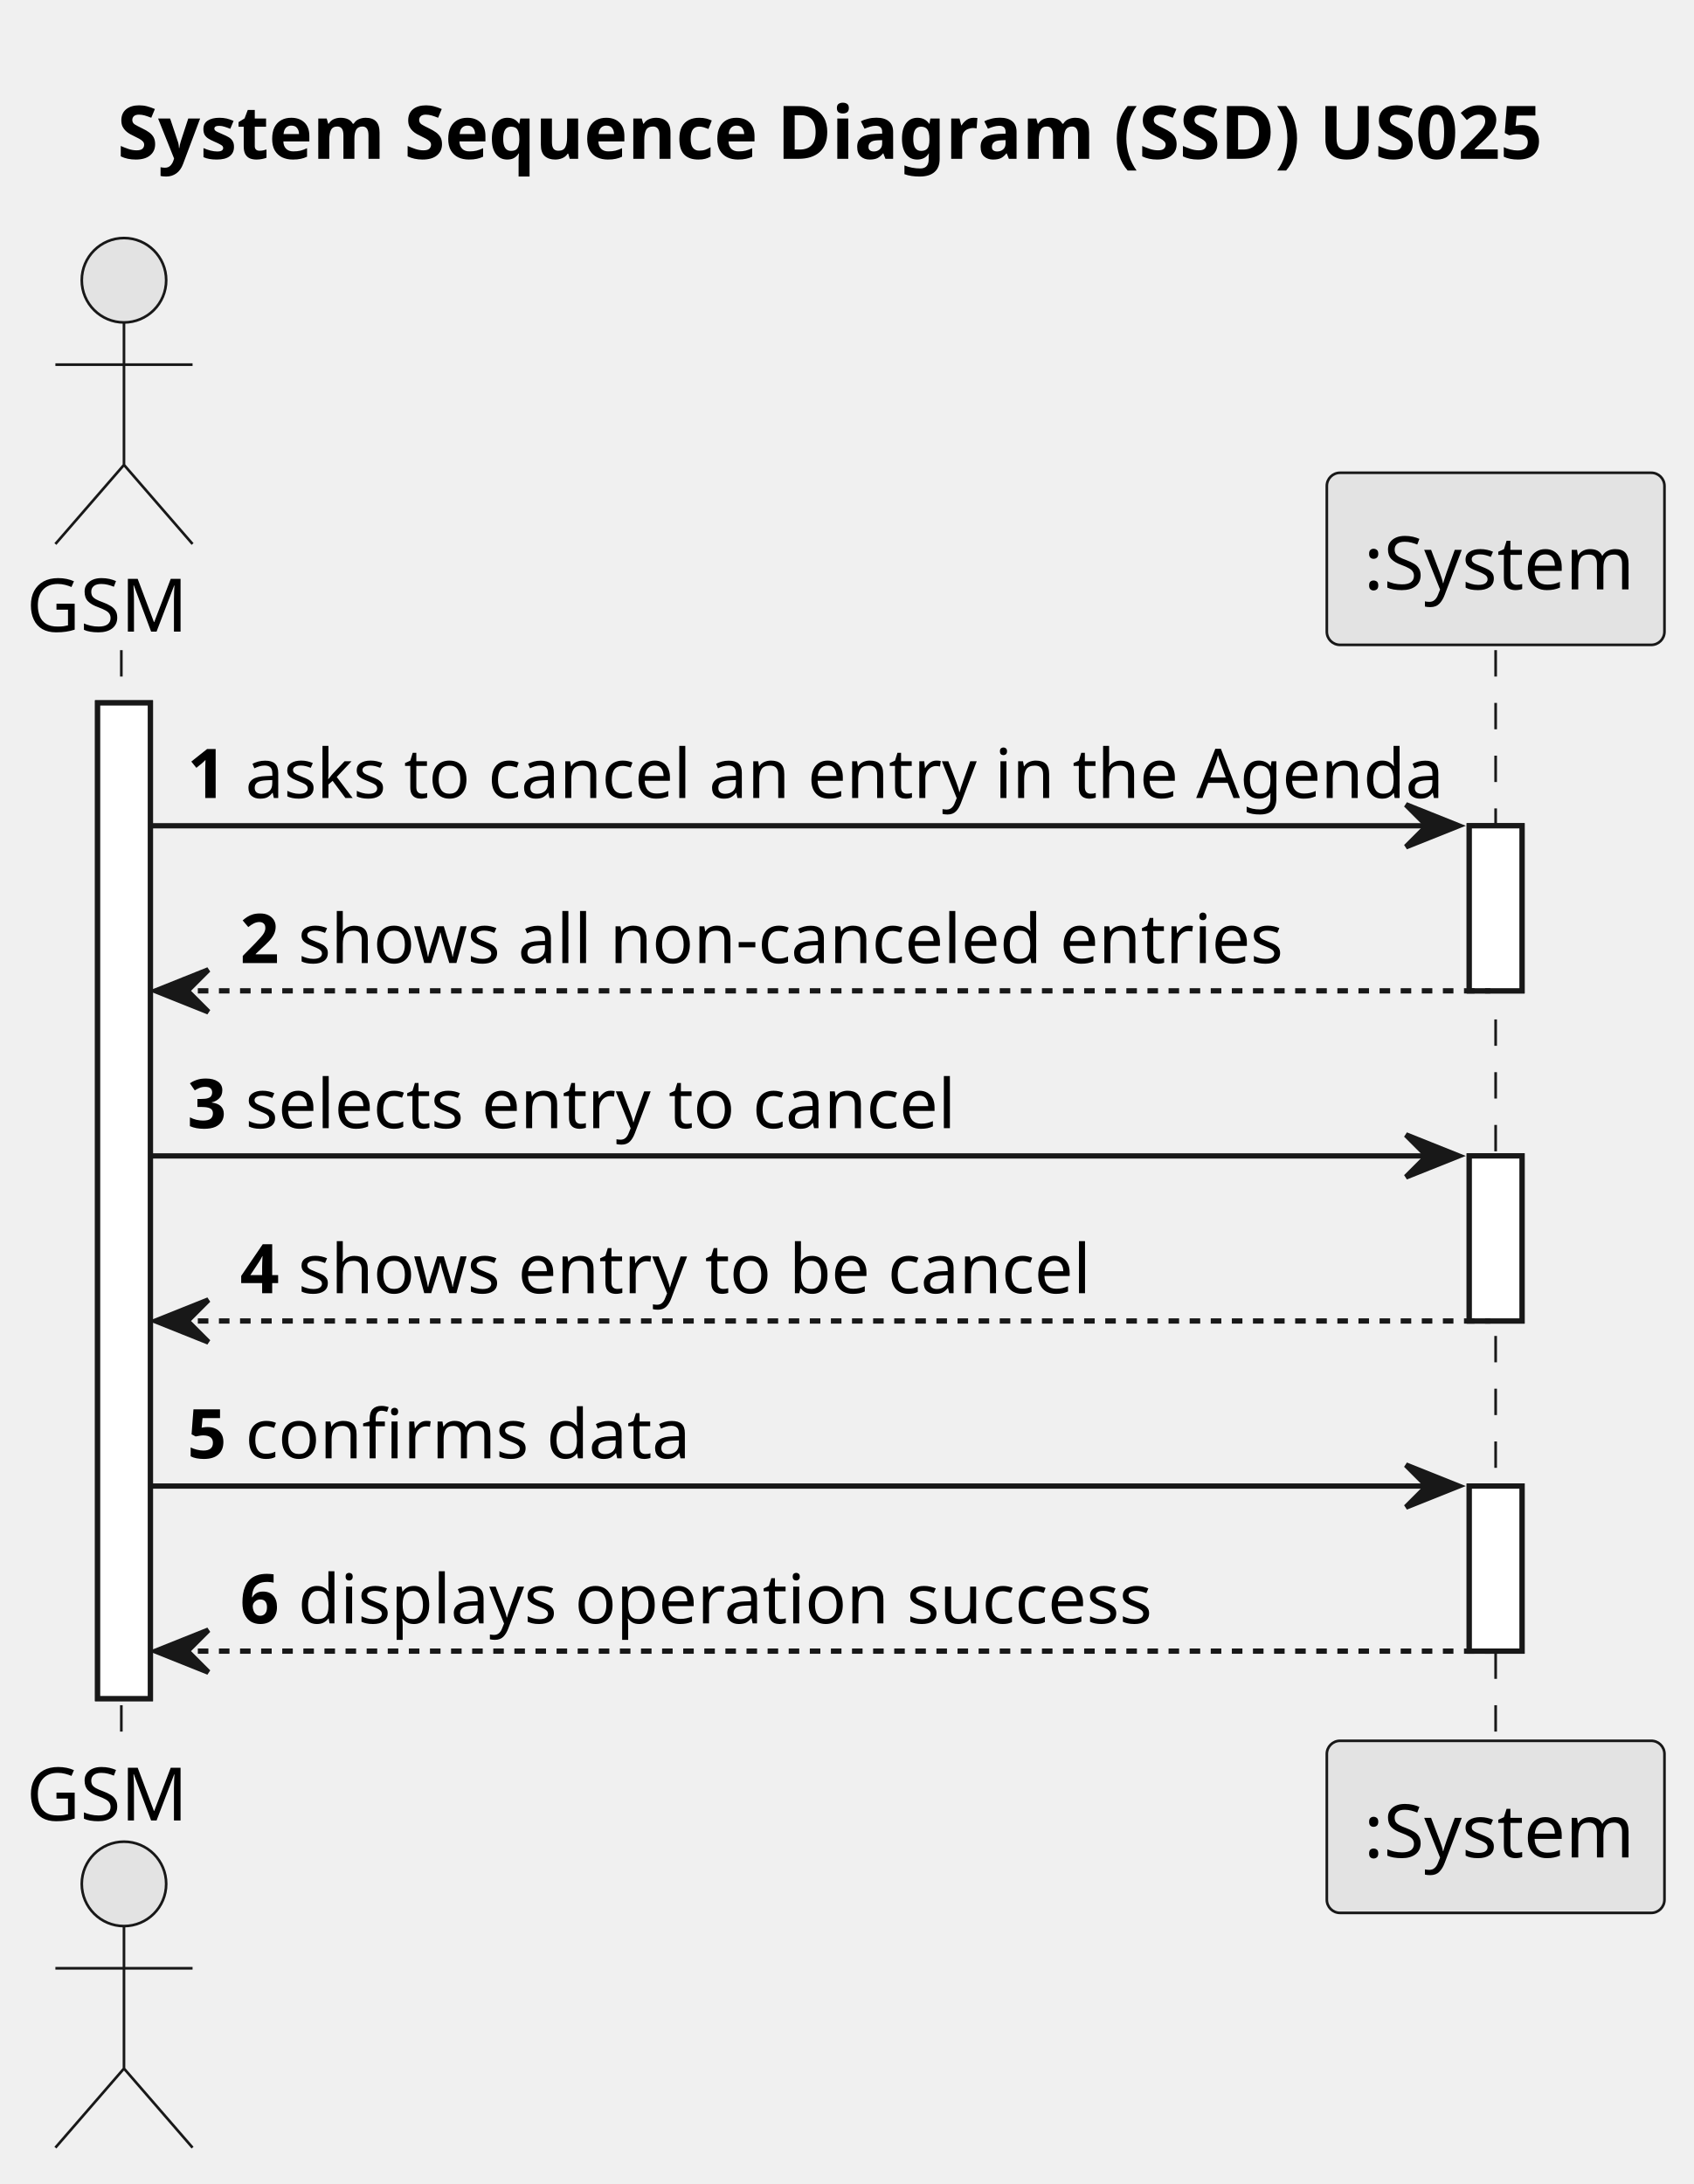
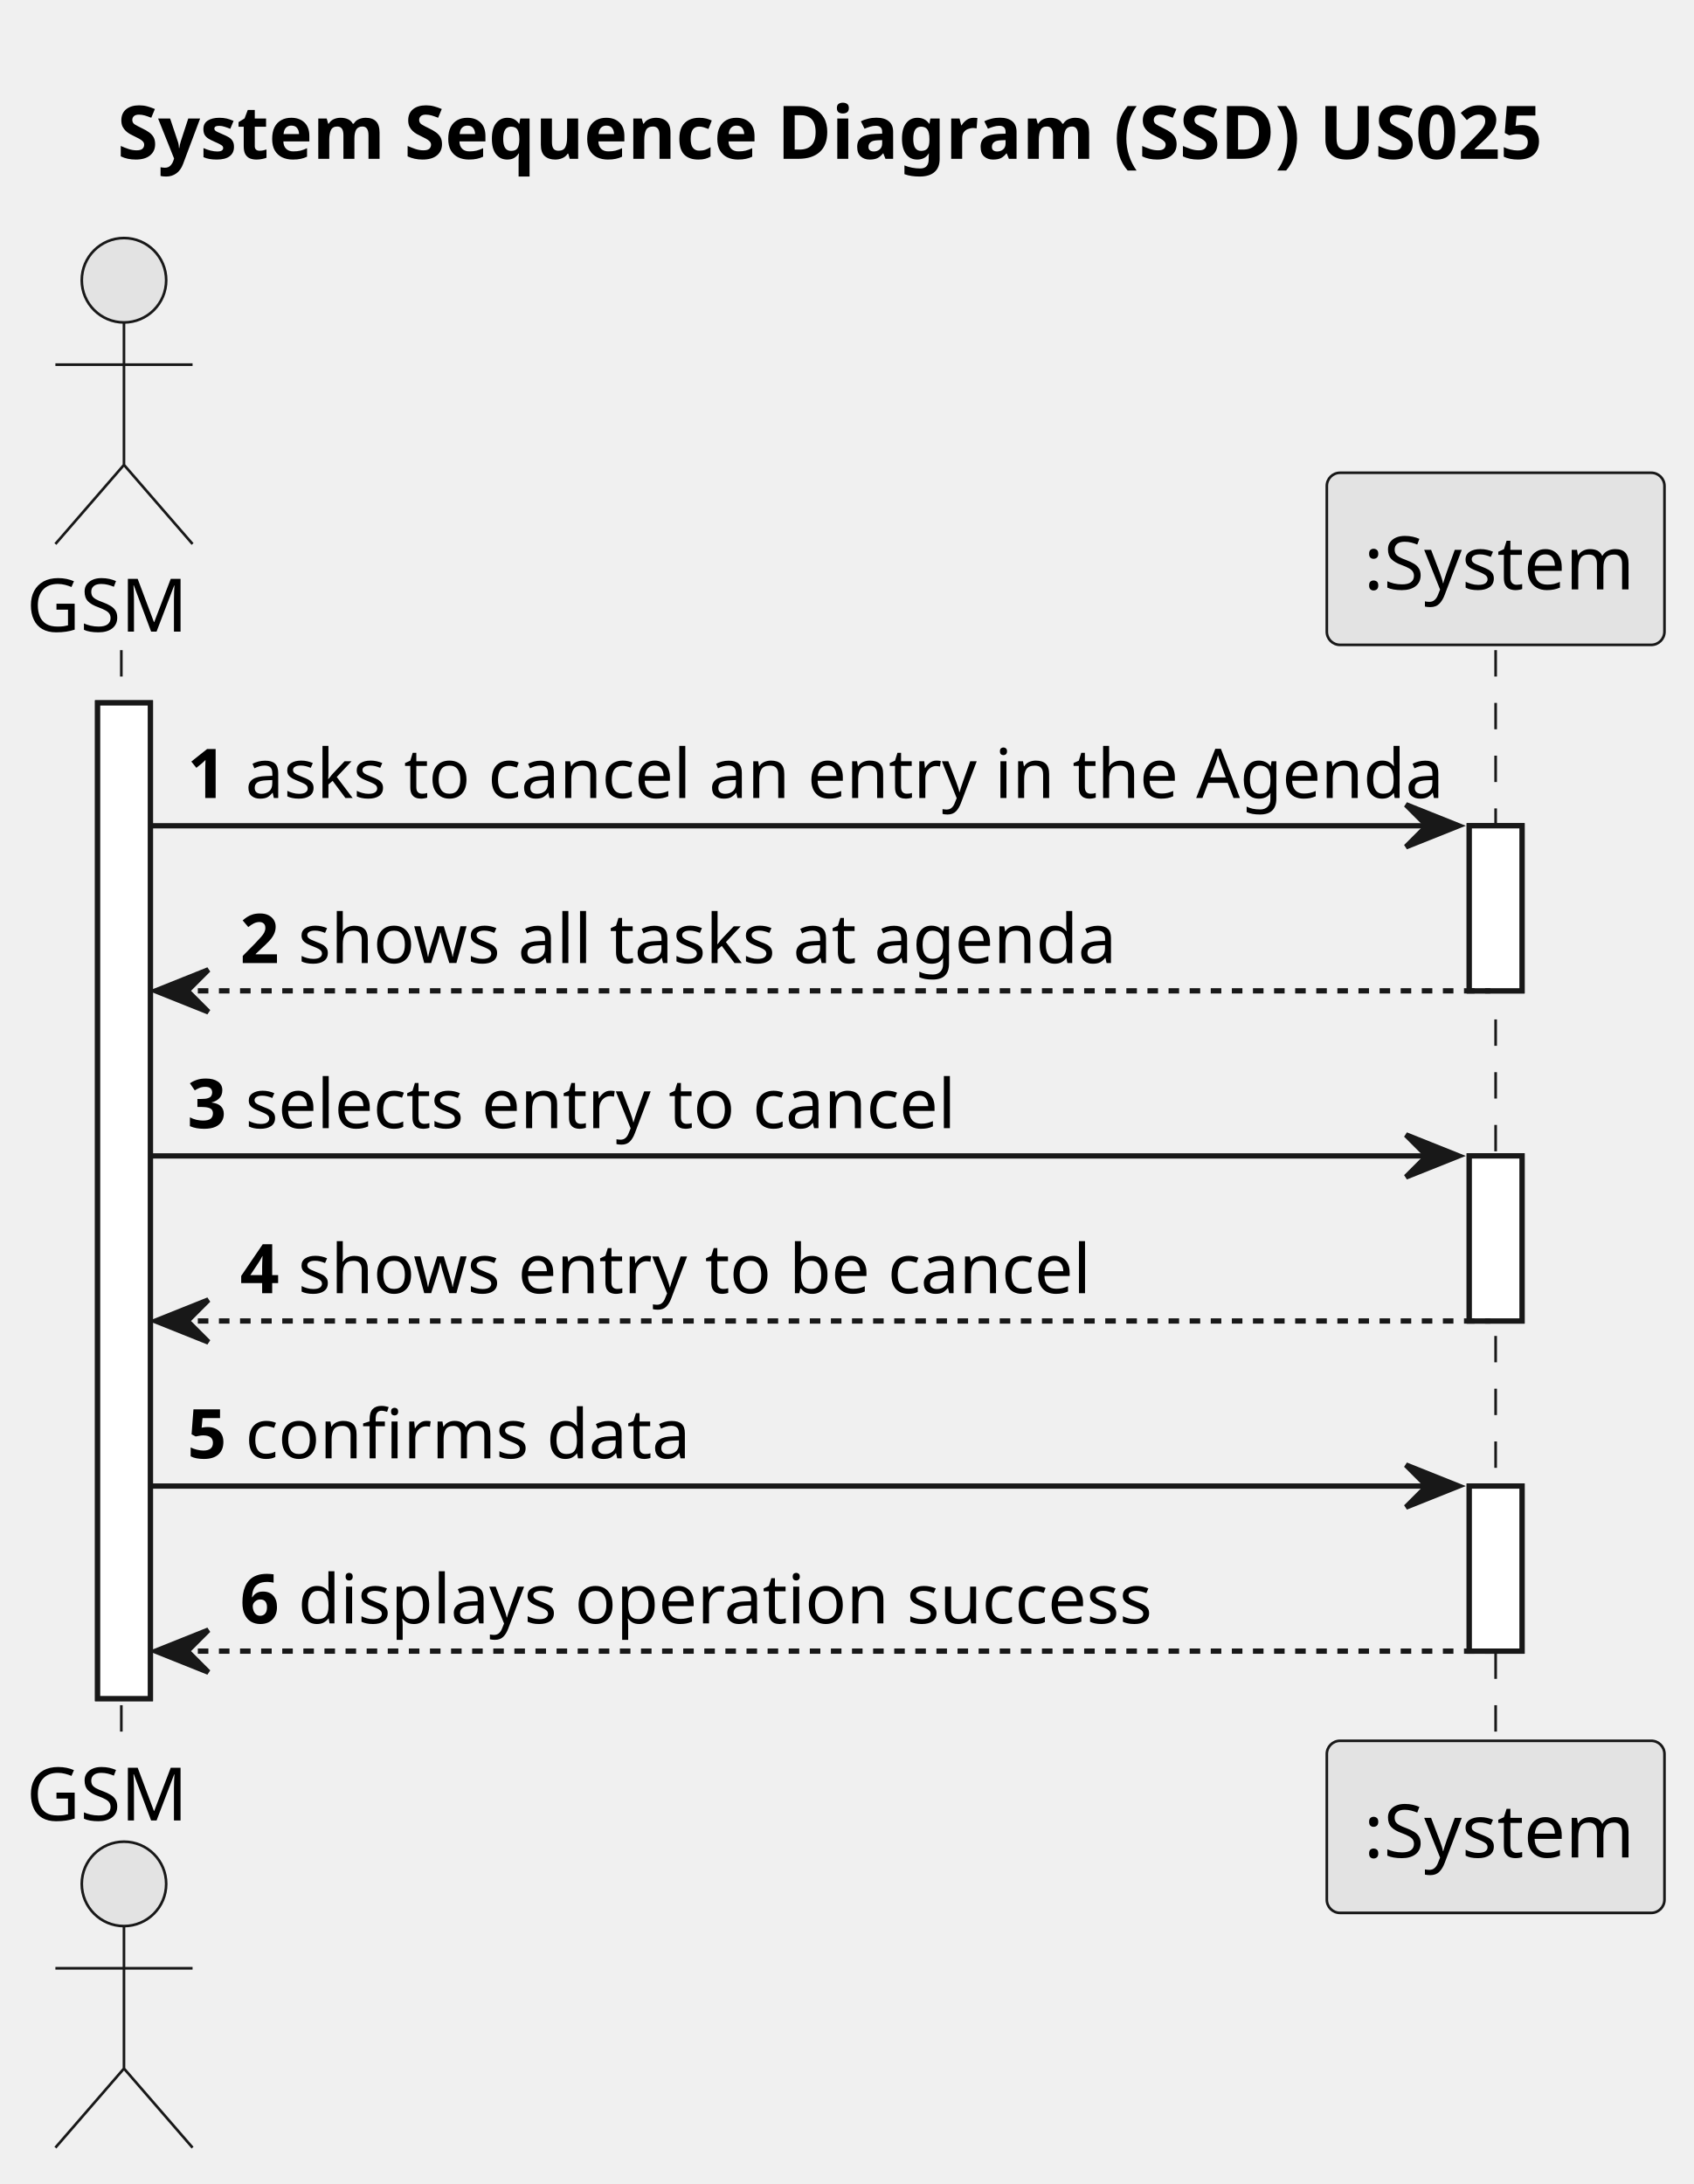
<svg xmlns="http://www.w3.org/2000/svg" contentStyleType="text/css" height="414px" preserveAspectRatio="none" style="width:321px;height:414px;background:#FFFFFF;" version="1.1" viewBox="0 0 321 414" width="321px" zoomAndPan="magnify">
  <defs />
  <g>
    <text fill="#000000" font-family="sans-serif" font-size="14" font-weight="bold" lengthAdjust="spacing" textLength="275" x="22.25" y="30.107">System Sequence Diagram (SSD) US025</text>
    <rect fill="#FFFFFF" height="188.746" style="stroke:#181818;stroke-width:1.0;" width="10" x="18.5" y="133.242" />
    <rect fill="#FFFFFF" height="31.291" style="stroke:#181818;stroke-width:1.0;" width="10" x="278.5" y="156.533" />
    <rect fill="#FFFFFF" height="31.291" style="stroke:#181818;stroke-width:1.0;" width="10" x="278.5" y="219.115" />
    <rect fill="#FFFFFF" height="31.291" style="stroke:#181818;stroke-width:1.0;" width="10" x="278.5" y="281.697" />
    <line style="stroke:#181818;stroke-width:0.5;stroke-dasharray:5.0,5.0;" x1="23" x2="23" y1="123.242" y2="330.988" />
    <line style="stroke:#181818;stroke-width:0.5;stroke-dasharray:5.0,5.0;" x1="283.5" x2="283.5" y1="123.242" y2="330.988" />
    <text fill="#000000" font-family="sans-serif" font-size="14" lengthAdjust="spacing" textLength="31" x="5" y="119.728">GSM</text>
    <ellipse cx="23.5" cy="53.121" fill="#E3E3E3" rx="8" ry="8" style="stroke:#181818;stroke-width:0.5;" />
    <path d="M23.5,61.121 L23.5,88.121 M10.5,69.121 L36.5,69.121 M23.5,88.121 L10.5,103.121 M23.5,88.121 L36.5,103.121 " fill="none" style="stroke:#181818;stroke-width:0.5;" />
    <text fill="#000000" font-family="sans-serif" font-size="14" lengthAdjust="spacing" textLength="31" x="5" y="345.096">GSM</text>
    <ellipse cx="23.5" cy="357.109" fill="#E3E3E3" rx="8" ry="8" style="stroke:#181818;stroke-width:0.5;" />
    <path d="M23.5,365.109 L23.5,392.109 M10.5,373.109 L36.5,373.109 M23.5,392.109 L10.5,407.109 M23.5,392.109 L36.5,407.109 " fill="none" style="stroke:#181818;stroke-width:0.5;" />
    <rect fill="#E3E3E3" height="32.621" rx="2.5" ry="2.5" style="stroke:#181818;stroke-width:0.5;" width="64" x="251.5" y="89.621" />
    <text fill="#000000" font-family="sans-serif" font-size="14" lengthAdjust="spacing" textLength="50" x="258.5" y="111.728">:System</text>
    <rect fill="#E3E3E3" height="32.621" rx="2.5" ry="2.5" style="stroke:#181818;stroke-width:0.5;" width="64" x="251.5" y="329.988" />
    <text fill="#000000" font-family="sans-serif" font-size="14" lengthAdjust="spacing" textLength="50" x="258.5" y="352.096">:System</text>
    <rect fill="#FFFFFF" height="188.746" style="stroke:#181818;stroke-width:1.0;" width="10" x="18.5" y="133.242" />
    <rect fill="#FFFFFF" height="31.291" style="stroke:#181818;stroke-width:1.0;" width="10" x="278.5" y="156.533" />
    <rect fill="#FFFFFF" height="31.291" style="stroke:#181818;stroke-width:1.0;" width="10" x="278.5" y="219.115" />
    <rect fill="#FFFFFF" height="31.291" style="stroke:#181818;stroke-width:1.0;" width="10" x="278.5" y="281.697" />
    <polygon fill="#181818" points="266.5,152.533,276.5,156.533,266.5,160.533,270.5,156.533" style="stroke:#181818;stroke-width:1.0;" />
    <line style="stroke:#181818;stroke-width:1.0;" x1="28.5" x2="272.5" y1="156.533" y2="156.533" />
    <text fill="#000000" font-family="sans-serif" font-size="13" font-weight="bold" lengthAdjust="spacing" textLength="7" x="35.5" y="151.27">1</text>
    <text fill="#000000" font-family="sans-serif" font-size="13" lengthAdjust="spacing" textLength="220" x="46.5" y="151.27">asks to cancel an entry in the Agenda</text>
    <polygon fill="#181818" points="39.5,183.824,29.5,187.824,39.5,191.824,35.5,187.824" style="stroke:#181818;stroke-width:1.0;" />
    <line style="stroke:#181818;stroke-width:1.0;stroke-dasharray:2.0,2.0;" x1="33.5" x2="282.5" y1="187.824" y2="187.824" />
    <text fill="#000000" font-family="sans-serif" font-size="13" font-weight="bold" lengthAdjust="spacing" textLength="7" x="45.5" y="182.561">2</text>
-     <text fill="#000000" font-family="sans-serif" font-size="13" lengthAdjust="spacing" textLength="178" x="56.5" y="182.561">shows all non-canceled entries</text>
+     <text fill="#000000" font-family="sans-serif" font-size="13" lengthAdjust="spacing" textLength="151" x="56.5" y="182.561">shows all tasks at agenda</text>
    <polygon fill="#181818" points="266.5,215.115,276.5,219.115,266.5,223.115,270.5,219.115" style="stroke:#181818;stroke-width:1.0;" />
    <line style="stroke:#181818;stroke-width:1.0;" x1="28.5" x2="272.5" y1="219.115" y2="219.115" />
    <text fill="#000000" font-family="sans-serif" font-size="13" font-weight="bold" lengthAdjust="spacing" textLength="7" x="35.5" y="213.852">3</text>
    <text fill="#000000" font-family="sans-serif" font-size="13" lengthAdjust="spacing" textLength="132" x="46.5" y="213.852">selects entry to cancel</text>
    <polygon fill="#181818" points="39.5,246.406,29.5,250.406,39.5,254.406,35.5,250.406" style="stroke:#181818;stroke-width:1.0;" />
    <line style="stroke:#181818;stroke-width:1.0;stroke-dasharray:2.0,2.0;" x1="33.5" x2="282.5" y1="250.406" y2="250.406" />
    <text fill="#000000" font-family="sans-serif" font-size="13" font-weight="bold" lengthAdjust="spacing" textLength="7" x="45.5" y="245.144">4</text>
    <text fill="#000000" font-family="sans-serif" font-size="13" lengthAdjust="spacing" textLength="145" x="56.5" y="245.144">shows entry to be cancel</text>
    <polygon fill="#181818" points="266.5,277.697,276.5,281.697,266.5,285.697,270.5,281.697" style="stroke:#181818;stroke-width:1.0;" />
    <line style="stroke:#181818;stroke-width:1.0;" x1="28.5" x2="272.5" y1="281.697" y2="281.697" />
    <text fill="#000000" font-family="sans-serif" font-size="13" font-weight="bold" lengthAdjust="spacing" textLength="7" x="35.5" y="276.435">5</text>
    <text fill="#000000" font-family="sans-serif" font-size="13" lengthAdjust="spacing" textLength="78" x="46.5" y="276.435">confirms data</text>
    <polygon fill="#181818" points="39.5,308.988,29.5,312.988,39.5,316.988,35.5,312.988" style="stroke:#181818;stroke-width:1.0;" />
    <line style="stroke:#181818;stroke-width:1.0;stroke-dasharray:2.0,2.0;" x1="33.5" x2="282.5" y1="312.988" y2="312.988" />
    <text fill="#000000" font-family="sans-serif" font-size="13" font-weight="bold" lengthAdjust="spacing" textLength="7" x="45.5" y="307.726">6</text>
    <text fill="#000000" font-family="sans-serif" font-size="13" lengthAdjust="spacing" textLength="158" x="56.5" y="307.726">displays operation success</text>
  </g>
</svg>
